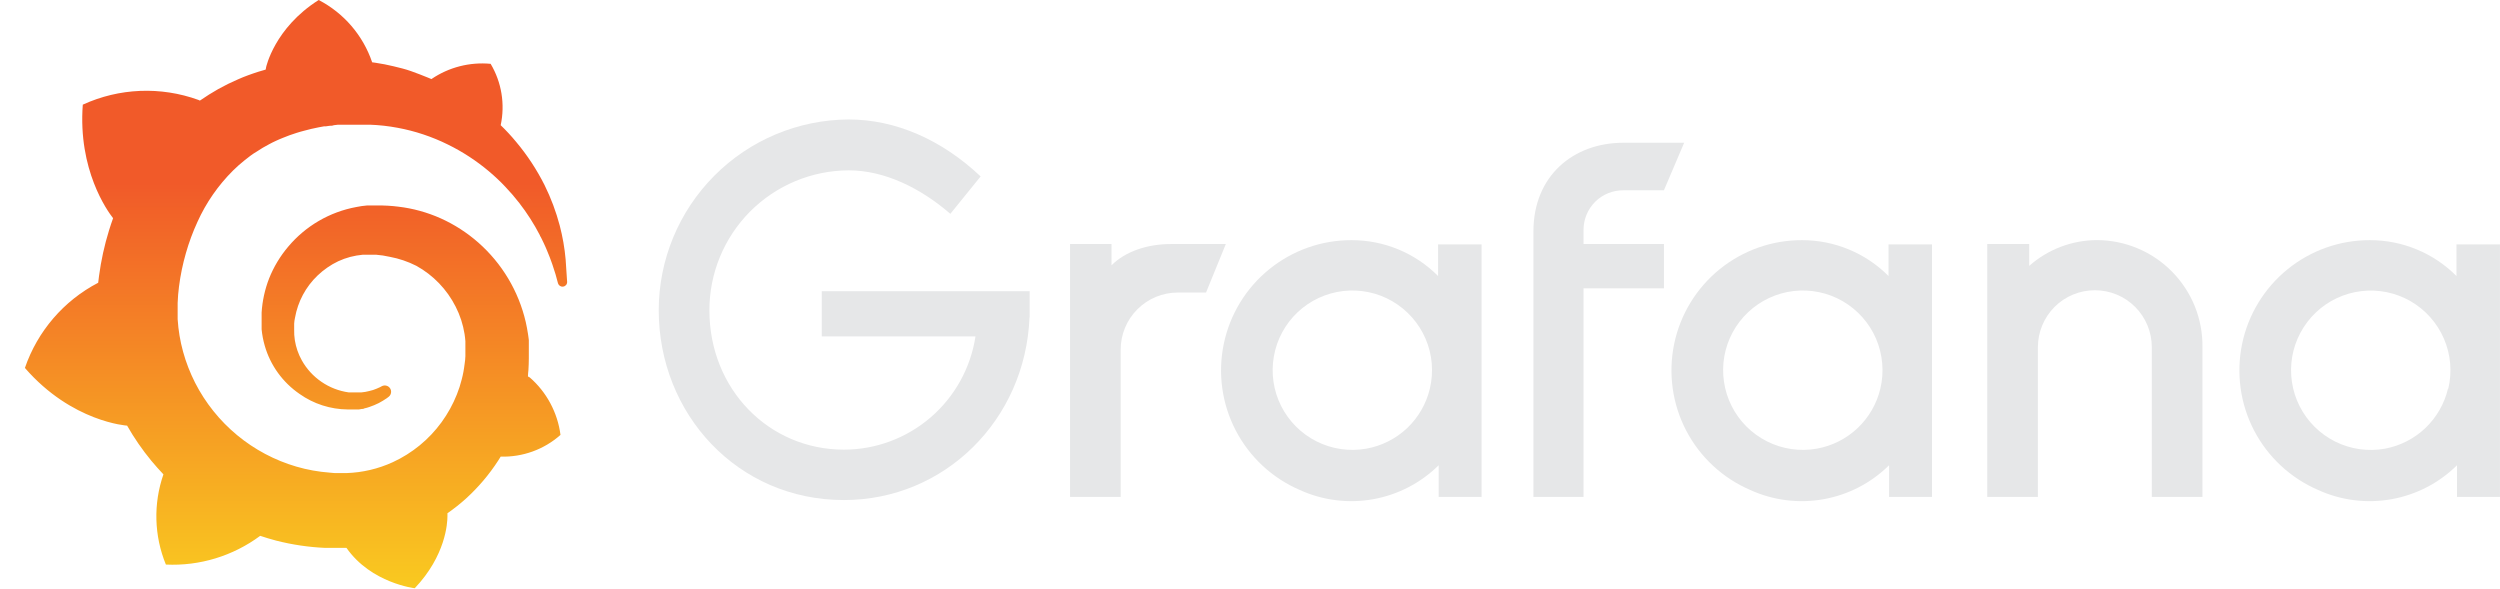
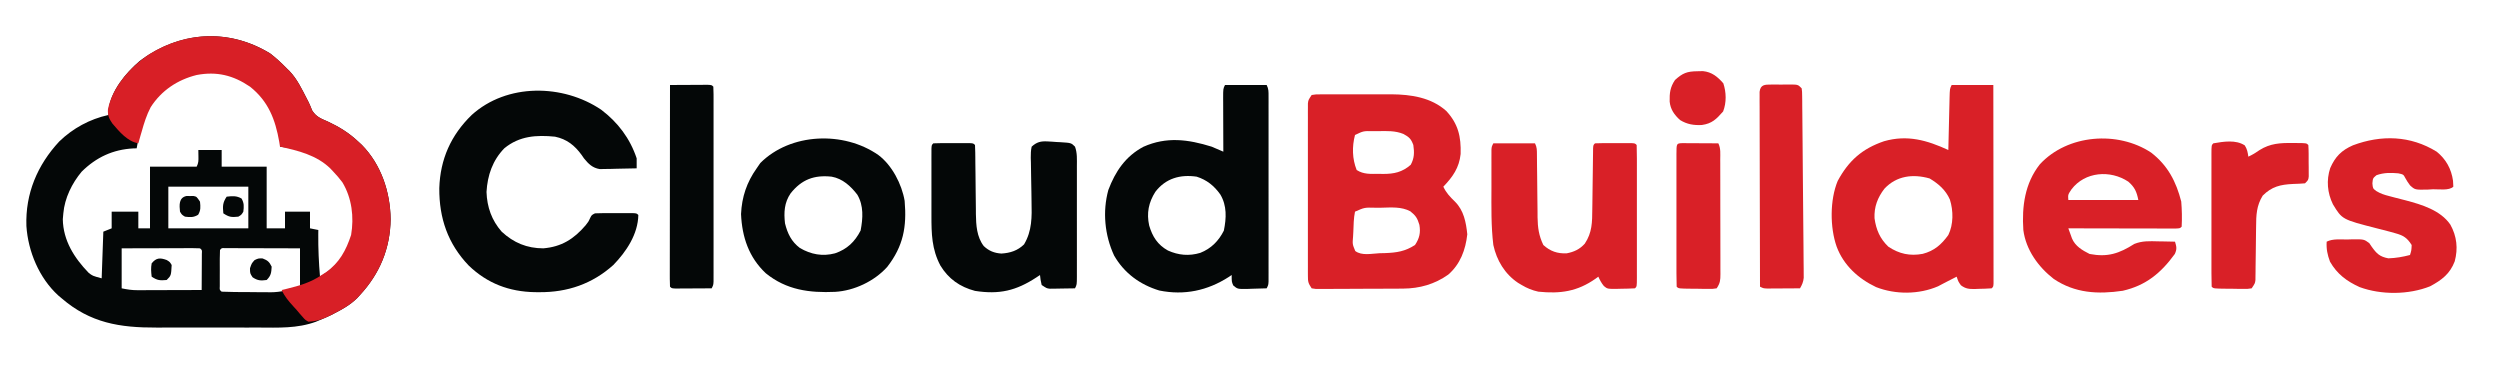
- <svg xmlns="http://www.w3.org/2000/svg" width="51" height="12" viewBox="0 0 51 12" fill="none">
-   <g id="Group">
-     <g id="Group_2">
-       <path id="Vector" d="M21.002 6.473C20.919 8.568 19.269 10.201 17.215 10.201C15.048 10.201 13.438 8.448 13.438 6.327C13.439 5.299 13.847 4.313 14.573 3.584C15.298 2.855 16.283 2.443 17.311 2.437C18.271 2.437 19.21 2.85 20.005 3.599L19.387 4.362C18.778 3.835 18.045 3.475 17.313 3.475C16.557 3.478 15.834 3.781 15.301 4.316C14.769 4.852 14.47 5.577 14.472 6.333C14.472 7.933 15.679 9.173 17.217 9.173C17.867 9.172 18.494 8.938 18.986 8.514C19.478 8.09 19.802 7.504 19.9 6.862H16.764V5.94H21.005V6.477L21.002 6.473Z" fill="#E6E7E8" />
-       <path id="Vector_2" d="M24.603 5.968H24.024C23.716 5.968 23.421 6.091 23.203 6.309C22.985 6.527 22.862 6.822 22.862 7.13V10.137H21.829V4.978H22.675V5.412C22.954 5.133 23.397 4.978 23.893 4.978H25.007L24.603 5.968Z" fill="#E6E7E8" />
-       <path id="Vector_3" d="M30.226 10.137H29.349V9.491C28.984 9.852 28.517 10.094 28.012 10.184C27.506 10.274 26.985 10.209 26.517 9.996C25.954 9.754 25.493 9.326 25.21 8.783C24.927 8.24 24.84 7.616 24.965 7.016C25.089 6.417 25.416 5.879 25.892 5.493C26.367 5.107 26.961 4.897 27.573 4.899C27.901 4.899 28.226 4.963 28.529 5.089C28.831 5.214 29.106 5.399 29.337 5.631V4.986H30.224V10.151L30.226 10.137ZM29.169 7.929C29.25 7.588 29.22 7.231 29.081 6.909C28.943 6.588 28.704 6.32 28.401 6.144C28.099 5.969 27.747 5.897 27.4 5.937C27.052 5.978 26.727 6.129 26.472 6.369C26.218 6.609 26.047 6.925 25.987 7.27C25.926 7.614 25.978 7.97 26.135 8.282C26.293 8.595 26.546 8.848 26.859 9.005C27.172 9.162 27.527 9.214 27.872 9.153C28.184 9.098 28.473 8.952 28.704 8.735C28.934 8.517 29.096 8.237 29.169 7.929Z" fill="#E6E7E8" />
-       <path id="Vector_4" d="M32.304 4.689V4.978H33.945V5.882H32.304V10.137H31.282V4.72C31.282 3.585 32.097 2.912 33.118 2.912H34.357L33.944 3.882H33.118C33.012 3.881 32.906 3.901 32.807 3.941C32.708 3.981 32.618 4.04 32.543 4.115C32.467 4.19 32.407 4.28 32.366 4.378C32.325 4.477 32.304 4.582 32.304 4.689Z" fill="#E6E7E8" />
-       <path id="Vector_5" d="M39.414 10.137H38.537V9.491C38.172 9.852 37.706 10.094 37.2 10.184C36.694 10.274 36.173 10.209 35.706 9.996C35.143 9.754 34.681 9.326 34.398 8.783C34.115 8.24 34.029 7.616 34.153 7.016C34.277 6.417 34.605 5.879 35.08 5.493C35.556 5.107 36.15 4.897 36.762 4.899C37.09 4.899 37.414 4.963 37.717 5.089C38.02 5.214 38.295 5.399 38.526 5.631V4.986H39.413V10.151L39.414 10.137ZM38.359 7.929C38.44 7.588 38.409 7.231 38.271 6.909C38.133 6.588 37.894 6.32 37.591 6.144C37.288 5.969 36.937 5.897 36.589 5.937C36.242 5.978 35.917 6.129 35.662 6.369C35.407 6.609 35.237 6.925 35.176 7.27C35.116 7.614 35.168 7.97 35.325 8.282C35.482 8.595 35.736 8.848 36.049 9.005C36.362 9.162 36.717 9.214 37.061 9.153C37.373 9.098 37.663 8.952 37.893 8.735C38.124 8.517 38.286 8.237 38.359 7.929Z" fill="#E6E7E8" />
-       <path id="Vector_6" d="M44.93 7.083V10.137H43.897V7.083C43.897 6.775 43.775 6.479 43.557 6.261C43.339 6.043 43.044 5.921 42.735 5.921C42.427 5.921 42.131 6.043 41.913 6.261C41.696 6.479 41.573 6.775 41.573 7.083V10.137H40.54V4.978H41.396V5.424C41.778 5.086 42.27 4.899 42.779 4.898C43.064 4.899 43.346 4.956 43.609 5.067C43.872 5.177 44.11 5.339 44.31 5.542C44.51 5.745 44.668 5.986 44.775 6.25C44.881 6.515 44.934 6.798 44.93 7.083Z" fill="#E6E7E8" />
-       <path id="Vector_7" d="M51 10.137H50.123V9.491C49.758 9.852 49.292 10.094 48.786 10.184C48.28 10.274 47.759 10.209 47.291 9.996C46.729 9.754 46.267 9.326 45.984 8.783C45.701 8.24 45.615 7.616 45.739 7.016C45.863 6.417 46.191 5.879 46.666 5.493C47.141 5.107 47.736 4.897 48.348 4.899C48.675 4.899 49 4.963 49.303 5.089C49.606 5.214 49.881 5.399 50.112 5.631V4.986H50.999V10.151L51 10.137ZM49.945 7.929C50.026 7.588 49.995 7.23 49.856 6.909C49.717 6.587 49.478 6.319 49.175 6.144C48.871 5.97 48.52 5.897 48.172 5.939C47.824 5.98 47.499 6.132 47.245 6.373C46.991 6.614 46.821 6.931 46.761 7.276C46.702 7.621 46.755 7.976 46.913 8.288C47.072 8.601 47.327 8.853 47.64 9.009C47.954 9.165 48.309 9.215 48.654 9.153C48.964 9.095 49.25 8.949 49.478 8.732C49.706 8.514 49.866 8.235 49.939 7.929H49.945Z" fill="#E6E7E8" />
-     </g>
-     <path id="Vector_8" d="M11.539 5.294C11.519 5.061 11.478 4.83 11.419 4.603C11.344 4.318 11.24 4.041 11.109 3.776C10.95 3.46 10.755 3.163 10.528 2.893C10.43 2.774 10.325 2.661 10.214 2.554C10.306 2.126 10.233 1.678 10.009 1.302C9.582 1.262 9.155 1.372 8.801 1.613L8.724 1.581C8.615 1.535 8.501 1.494 8.385 1.451C8.268 1.409 8.15 1.382 8.028 1.352C7.907 1.322 7.783 1.299 7.658 1.28L7.592 1.271C7.406 0.722 7.015 0.267 6.501 0C5.597 0.572 5.428 1.373 5.428 1.373C5.428 1.373 5.428 1.391 5.419 1.42L5.269 1.464C5.199 1.485 5.132 1.511 5.062 1.535C4.992 1.56 4.925 1.588 4.857 1.618C4.719 1.677 4.585 1.743 4.454 1.816C4.327 1.888 4.201 1.967 4.078 2.052L4.047 2.038C3.279 1.76 2.432 1.794 1.689 2.135C1.589 3.463 2.187 4.3 2.307 4.451C2.277 4.534 2.25 4.616 2.224 4.7C2.13 5.004 2.062 5.315 2.02 5.63C2.013 5.675 2.008 5.722 2.003 5.768C1.3 6.134 0.765 6.757 0.508 7.506C1.471 8.614 2.593 8.683 2.593 8.683C2.738 8.937 2.904 9.178 3.09 9.403C3.168 9.497 3.251 9.589 3.334 9.677C3.126 10.276 3.143 10.93 3.384 11.517C4.073 11.55 4.753 11.342 5.308 10.931C5.415 10.967 5.522 10.999 5.632 11.028C5.96 11.112 6.296 11.162 6.635 11.177C6.719 11.177 6.803 11.177 6.893 11.177H7.015H7.068C7.572 11.898 8.461 12 8.461 12C9.092 11.334 9.128 10.674 9.128 10.53V10.501C9.128 10.491 9.128 10.481 9.128 10.47C9.261 10.378 9.387 10.278 9.507 10.17C9.758 9.941 9.979 9.681 10.164 9.395L10.214 9.315C10.662 9.328 11.098 9.17 11.434 8.872C11.375 8.416 11.15 7.996 10.802 7.695H10.793L10.785 7.688L10.77 7.678C10.77 7.633 10.777 7.589 10.78 7.549C10.785 7.469 10.788 7.389 10.788 7.309V7.18V7.129V7.062C10.788 7.039 10.788 7.018 10.788 6.998C10.788 6.977 10.788 6.956 10.788 6.936L10.78 6.874L10.771 6.812C10.759 6.73 10.743 6.649 10.725 6.568C10.579 5.939 10.24 5.373 9.756 4.947C9.527 4.746 9.27 4.58 8.992 4.455C8.717 4.332 8.425 4.251 8.126 4.216C7.985 4.198 7.843 4.19 7.7 4.192H7.594H7.543H7.485C7.413 4.198 7.341 4.208 7.27 4.223C6.726 4.323 6.233 4.61 5.877 5.035C5.714 5.228 5.583 5.446 5.49 5.68C5.403 5.903 5.352 6.137 5.337 6.375C5.337 6.432 5.337 6.49 5.337 6.546C5.337 6.56 5.337 6.574 5.337 6.588V6.635C5.337 6.662 5.337 6.69 5.337 6.717C5.348 6.831 5.369 6.943 5.401 7.053C5.516 7.454 5.768 7.801 6.112 8.037C6.399 8.24 6.742 8.35 7.093 8.353H7.213H7.263H7.277H7.292H7.322L7.379 8.343C7.397 8.343 7.415 8.343 7.433 8.331C7.468 8.324 7.503 8.314 7.536 8.302C7.601 8.28 7.665 8.254 7.726 8.223C7.783 8.193 7.838 8.16 7.89 8.124L7.933 8.091C7.957 8.071 7.973 8.042 7.977 8.011C7.982 7.98 7.975 7.948 7.958 7.922C7.94 7.895 7.914 7.876 7.883 7.868C7.853 7.86 7.82 7.863 7.792 7.877L7.753 7.898C7.707 7.92 7.66 7.939 7.611 7.956C7.56 7.971 7.508 7.984 7.455 7.994L7.372 8.005H7.331H7.25H7.199H7.181H7.159H7.114C6.915 7.977 6.725 7.904 6.559 7.79C6.393 7.677 6.255 7.527 6.157 7.351C6.086 7.224 6.038 7.086 6.015 6.942C6.003 6.869 5.999 6.794 6.001 6.72C6.001 6.699 6.001 6.68 6.001 6.659V6.632C6.001 6.622 6.001 6.613 6.001 6.602C6.001 6.562 6.011 6.522 6.018 6.482C6.076 6.153 6.237 5.851 6.479 5.62C6.541 5.561 6.607 5.507 6.678 5.458C6.748 5.409 6.823 5.366 6.901 5.329C6.98 5.293 7.061 5.263 7.145 5.241C7.23 5.219 7.316 5.204 7.403 5.196C7.447 5.196 7.491 5.196 7.532 5.196H7.633H7.669C7.764 5.203 7.858 5.218 7.951 5.239C8.14 5.274 8.323 5.336 8.494 5.423C8.839 5.614 9.117 5.904 9.295 6.255C9.385 6.431 9.446 6.619 9.477 6.814C9.485 6.863 9.49 6.912 9.494 6.961V6.999V7.036C9.495 7.049 9.495 7.061 9.494 7.074C9.495 7.085 9.495 7.097 9.494 7.109V7.177C9.494 7.202 9.494 7.24 9.494 7.265C9.494 7.319 9.485 7.372 9.478 7.426C9.472 7.48 9.463 7.532 9.454 7.585C9.445 7.638 9.432 7.69 9.419 7.741C9.393 7.845 9.36 7.948 9.32 8.047C9.24 8.248 9.135 8.438 9.008 8.613C8.751 8.966 8.408 9.247 8.012 9.429C7.715 9.565 7.394 9.64 7.068 9.651H6.904C6.845 9.651 6.787 9.651 6.729 9.642C6.498 9.625 6.269 9.584 6.046 9.519C5.604 9.39 5.192 9.171 4.837 8.877C4.482 8.583 4.19 8.219 3.98 7.808C3.878 7.606 3.795 7.394 3.735 7.176C3.675 6.958 3.638 6.736 3.624 6.511V6.468V6.264C3.624 6.237 3.624 6.21 3.624 6.181C3.628 6.068 3.637 5.955 3.652 5.843C3.666 5.729 3.686 5.615 3.709 5.501C3.732 5.387 3.761 5.275 3.792 5.165C3.854 4.947 3.933 4.733 4.028 4.527C4.204 4.136 4.451 3.78 4.756 3.477C4.829 3.405 4.906 3.337 4.986 3.273C5.065 3.21 5.147 3.144 5.233 3.095C5.316 3.039 5.402 2.988 5.491 2.942C5.535 2.917 5.581 2.896 5.627 2.874L5.696 2.843L5.766 2.814C5.859 2.774 5.956 2.741 6.053 2.71L6.126 2.688L6.2 2.668C6.249 2.654 6.299 2.642 6.348 2.63L6.423 2.614L6.498 2.598L6.574 2.584L6.612 2.577H6.649L6.725 2.566C6.754 2.566 6.782 2.566 6.811 2.554L6.896 2.544H6.95H6.986H7.025H7.111H7.154H7.184H7.257C7.355 2.544 7.452 2.544 7.548 2.544C7.737 2.551 7.926 2.572 8.112 2.607C8.468 2.673 8.812 2.788 9.136 2.948C9.436 3.095 9.716 3.278 9.972 3.493L10.017 3.532L10.061 3.57L10.147 3.649C10.176 3.675 10.203 3.702 10.23 3.729C10.257 3.756 10.284 3.783 10.309 3.811C10.409 3.916 10.504 4.026 10.593 4.141C10.753 4.347 10.894 4.568 11.014 4.8C11.014 4.813 11.028 4.826 11.034 4.84L11.054 4.88C11.067 4.906 11.08 4.931 11.091 4.957C11.103 4.983 11.116 5.009 11.126 5.033L11.158 5.108C11.2 5.208 11.237 5.302 11.267 5.391C11.317 5.534 11.355 5.665 11.383 5.779C11.389 5.8 11.403 5.819 11.422 5.832C11.44 5.844 11.463 5.85 11.485 5.847C11.508 5.845 11.529 5.834 11.544 5.818C11.56 5.802 11.569 5.78 11.57 5.758C11.556 5.599 11.553 5.457 11.539 5.294Z" fill="url(#paint0_linear_121_904)" />
-   </g>
-   <defs>
-     <linearGradient id="paint0_linear_121_904" x1="6.036" y1="14.697" x2="6.036" y2="3.736" gradientUnits="userSpaceOnUse">
-       <stop stop-color="#FCEE1D" />
-       <stop offset="1" stop-color="#F15A29" />
-     </linearGradient>
-   </defs>
+ <svg xmlns="http://www.w3.org/2000/svg" version="1.1" width="1500" height="221">
+   <path d="M0 0 C3.616 2.758 6.834 5.74 10 9 C10.549 9.529 11.098 10.057 11.664 10.602 C16.293 15.429 19.133 21.484 22.168 27.379 C22.485 27.989 22.802 28.598 23.129 29.227 C23.927 30.852 24.604 32.537 25.266 34.223 C27.673 38.077 30.484 39.121 34.562 40.875 C41.528 44.121 47.362 47.698 53 53 C53.694 53.641 54.387 54.281 55.102 54.941 C66.704 66.746 72.171 83.221 72.375 99.5 C72.175 116.963 65.871 132.157 54 145 C53.432 145.623 52.863 146.245 52.277 146.887 C48.142 150.931 43.42 153.574 38.312 156.188 C37.69 156.509 37.067 156.83 36.426 157.161 C34.312 158.191 32.172 159.098 30 160 C28.791 160.515 28.791 160.515 27.558 161.041 C16.327 165.162 4.914 164.58 -6.895 164.531 C-9.214 164.534 -11.534 164.538 -13.853 164.543 C-18.699 164.549 -23.544 164.54 -28.39 164.521 C-34.559 164.499 -40.728 164.512 -46.897 164.536 C-51.684 164.55 -56.47 164.546 -61.257 164.535 C-63.53 164.533 -65.802 164.536 -68.075 164.545 C-90.1 164.616 -107.77 161.846 -125 147 C-125.678 146.429 -126.356 145.858 -127.055 145.27 C-138.487 134.838 -145.138 118.915 -146.156 103.66 C-146.844 84.133 -139.564 66.991 -126.438 52.875 C-118.236 44.948 -108.16 39.469 -97 37 C-96.959 35.907 -96.918 34.814 -96.875 33.688 C-95.42 22.519 -86.615 11.818 -78.328 4.707 C-54.654 -13.116 -25.466 -15.446 0 0 Z M-61 20 C-62.052 20.742 -63.104 21.485 -64.188 22.25 C-74.127 31.969 -77.744 43.582 -80 57 C-80.982 57.021 -80.982 57.021 -81.984 57.043 C-94.225 57.683 -104.285 62.379 -113 71 C-118.821 77.95 -123.208 86.896 -124 96 C-124.155 97.763 -124.155 97.763 -124.312 99.562 C-124.092 112.337 -117.467 122.714 -108.906 131.59 C-106.527 133.502 -106.527 133.502 -101 135 C-100.67 125.76 -100.34 116.52 -100 107 C-97.525 106.01 -97.525 106.01 -95 105 C-95 101.7 -95 98.4 -95 95 C-89.72 95 -84.44 95 -79 95 C-79 98.3 -79 101.6 -79 105 C-76.69 105 -74.38 105 -72 105 C-72 92.79 -72 80.58 -72 68 C-62.76 68 -53.52 68 -44 68 C-42.856 65.713 -42.897 64.407 -42.938 61.875 C-42.958 60.596 -42.979 59.318 -43 58 C-38.38 58 -33.76 58 -29 58 C-29 61.3 -29 64.6 -29 68 C-20.09 68 -11.18 68 -2 68 C-2 80.21 -2 92.42 -2 105 C1.63 105 5.26 105 9 105 C9 101.7 9 98.4 9 95 C13.95 95 18.9 95 24 95 C24 98.3 24 101.6 24 105 C25.65 105.33 27.3 105.66 29 106 C28.983 107.272 28.983 107.272 28.965 108.57 C28.899 117.114 29.275 125.484 30 134 C40.246 127.989 46.017 120.485 49.586 109.137 C51.664 98.413 50.096 86.876 44.492 77.469 C42.786 75.151 40.989 73.08 39 71 C37.995 69.935 37.995 69.935 36.969 68.848 C28.224 60.34 17.883 57.412 6 56 C6.082 55.113 6.165 54.226 6.25 53.312 C6.202 41.418 0.116 31.271 -7.688 22.812 C-15.467 15.389 -24.685 11.379 -35.402 10.891 C-45.029 11.296 -53.226 14.468 -61 20 Z M-61 80 C-61 88.25 -61 96.5 -61 105 C-45.16 105 -29.32 105 -13 105 C-13 96.75 -13 88.5 -13 80 C-28.84 80 -44.68 80 -61 80 Z M-89 117 C-89 124.92 -89 132.84 -89 141 C-85.483 141.703 -82.944 142.124 -79.485 142.114 C-78.194 142.113 -78.194 142.113 -76.877 142.113 C-75.963 142.108 -75.048 142.103 -74.105 142.098 C-73.158 142.096 -72.211 142.095 -71.235 142.093 C-68.219 142.088 -65.203 142.075 -62.188 142.062 C-60.139 142.057 -58.09 142.053 -56.041 142.049 C-51.027 142.038 -46.014 142.021 -41 142 C-40.971 138.021 -40.953 134.042 -40.938 130.062 C-40.925 128.358 -40.925 128.358 -40.912 126.619 C-40.909 125.54 -40.906 124.46 -40.902 123.348 C-40.897 122.347 -40.892 121.347 -40.886 120.317 C-40.738 118.038 -40.738 118.038 -42 117 C-43.474 116.907 -44.952 116.883 -46.428 116.886 C-47.369 116.887 -48.31 116.887 -49.279 116.887 C-50.302 116.892 -51.325 116.897 -52.379 116.902 C-53.942 116.904 -53.942 116.904 -55.536 116.907 C-58.878 116.912 -62.22 116.925 -65.562 116.938 C-67.822 116.943 -70.082 116.947 -72.342 116.951 C-77.895 116.961 -83.447 116.981 -89 117 Z M-30 118 C-30.099 119.769 -30.131 121.541 -30.133 123.312 C-30.134 124.388 -30.135 125.463 -30.137 126.57 C-30.133 127.702 -30.129 128.834 -30.125 130 C-30.129 131.132 -30.133 132.264 -30.137 133.43 C-30.135 134.505 -30.134 135.58 -30.133 136.688 C-30.132 137.681 -30.131 138.675 -30.129 139.699 C-30.258 141.964 -30.258 141.964 -29 143 C-26.462 143.126 -23.953 143.189 -21.414 143.203 C-20.643 143.209 -19.871 143.215 -19.076 143.22 C-17.433 143.23 -15.791 143.236 -14.148 143.24 C-11.67 143.25 -9.193 143.281 -6.715 143.312 C-5.115 143.319 -3.514 143.324 -1.914 143.328 C-0.823 143.347 -0.823 143.347 0.291 143.366 C6.929 143.338 11.101 141.882 18 140 C18 132.41 18 124.82 18 117 C11.325 116.977 4.65 116.957 -2.026 116.945 C-4.298 116.94 -6.571 116.933 -8.844 116.925 C-12.103 116.912 -15.362 116.907 -18.621 116.902 C-19.644 116.897 -20.667 116.892 -21.721 116.887 C-22.662 116.887 -23.603 116.887 -24.572 116.886 C-25.405 116.884 -26.237 116.882 -27.095 116.88 C-29.01 116.79 -29.01 116.79 -30 118 Z " fill="#040707" transform="translate(162,32)" />
+   <path d="M0 0 C2.362 -0.381 2.362 -0.381 5.361 -0.388 C6.483 -0.398 7.605 -0.407 8.762 -0.417 C9.983 -0.411 11.203 -0.405 12.461 -0.398 C14.345 -0.403 14.345 -0.403 16.267 -0.407 C18.936 -0.409 21.604 -0.405 24.272 -0.391 C27.659 -0.374 31.045 -0.384 34.431 -0.402 C37.691 -0.415 40.951 -0.406 44.211 -0.398 C45.411 -0.405 46.612 -0.411 47.849 -0.417 C59.593 -0.321 71.69 1.459 80.746 9.562 C87.918 17.289 89.696 24.968 89.383 35.406 C88.504 43.659 84.655 49.138 79 55 C80.746 58.789 83.009 61.081 86 64 C91.299 69.299 92.612 76.314 93.375 83.562 C92.36 92.863 89.157 101.552 81.926 107.789 C73.804 113.544 64.762 116.098 54.865 116.161 C53.65 116.171 52.436 116.18 51.184 116.19 C49.882 116.194 48.58 116.199 47.238 116.203 C45.883 116.209 44.527 116.215 43.171 116.22 C40.338 116.231 37.504 116.237 34.671 116.24 C31.035 116.246 27.401 116.27 23.765 116.298 C20.97 116.317 18.174 116.322 15.378 116.324 C13.385 116.328 11.392 116.347 9.399 116.366 C8.194 116.363 6.989 116.36 5.747 116.356 C4.683 116.36 3.619 116.364 2.523 116.367 C1.69 116.246 0.858 116.125 0 116 C-2.108 112.838 -2.251 112.094 -2.254 108.483 C-2.26 107.558 -2.265 106.633 -2.271 105.679 C-2.267 104.666 -2.263 103.653 -2.259 102.609 C-2.262 101.541 -2.266 100.472 -2.269 99.371 C-2.278 95.831 -2.272 92.291 -2.266 88.75 C-2.267 86.295 -2.269 83.84 -2.271 81.386 C-2.274 76.238 -2.27 71.09 -2.261 65.941 C-2.249 59.333 -2.256 52.726 -2.268 46.118 C-2.275 41.048 -2.273 35.978 -2.268 30.908 C-2.266 28.471 -2.268 26.034 -2.273 23.597 C-2.278 20.195 -2.27 16.793 -2.259 13.391 C-2.263 12.378 -2.267 11.364 -2.271 10.321 C-2.263 8.933 -2.263 8.933 -2.254 7.517 C-2.253 6.712 -2.252 5.908 -2.252 5.079 C-2 3 -2 3 0 0 Z M26 24 C24.168 30.997 24.313 38.284 27 45 C31.209 47.737 35.46 47.331 40.312 47.312 C41.142 47.329 41.972 47.345 42.826 47.361 C49.43 47.367 54.318 46.338 59.438 41.875 C61.628 37.844 61.653 34.491 61 30 C59.634 26.303 58.533 25.295 55.082 23.387 C50.097 21.348 45.057 21.6 39.75 21.688 C38.757 21.684 37.765 21.681 36.742 21.678 C31.038 21.583 31.038 21.583 26 24 Z M26 70 C25.182 73.946 25.159 77.978 25 82 C24.947 82.96 24.894 83.921 24.84 84.91 C24.454 89.525 24.454 89.525 26.164 93.615 C30.083 96.571 36.009 95.155 40.688 94.938 C41.847 94.91 43.007 94.882 44.201 94.854 C51.16 94.573 56.111 93.807 62 90 C64.63 86.054 65.461 82.655 64.637 77.906 C63.442 73.977 62.535 72.424 59.203 69.785 C53.766 66.894 47.743 67.499 41.75 67.625 C39.975 67.627 39.975 67.627 38.164 67.629 C31.713 67.472 31.713 67.472 26 70 Z " fill="#D92027" transform="translate(787,57)" />
+   <path d="M0 0 C10.037 7.597 17.283 17.179 21.305 29.184 C21.345 31.183 21.351 33.184 21.305 35.184 C17.242 35.3 13.181 35.371 9.117 35.434 C7.391 35.484 7.391 35.484 5.631 35.535 C3.963 35.554 3.963 35.554 2.262 35.574 C0.73 35.606 0.73 35.606 -0.833 35.638 C-5.194 34.946 -7.599 32.533 -10.32 29.184 C-10.774 28.524 -11.228 27.864 -11.695 27.184 C-15.913 21.414 -20.566 17.671 -27.695 16.184 C-38.839 15.087 -49.039 15.72 -58.07 23.133 C-65.133 30.364 -68.219 39.365 -68.789 49.359 C-68.49 58.377 -65.676 66.395 -59.695 73.184 C-52.489 79.862 -44.528 83.169 -34.695 83.184 C-23.751 82.26 -16.375 77.586 -9.324 69.367 C-7.651 67.26 -7.651 67.26 -6.598 64.969 C-5.695 63.184 -5.695 63.184 -3.695 62.184 C-1.821 62.087 0.057 62.053 1.934 62.051 C3.051 62.049 4.168 62.048 5.318 62.047 C6.489 62.051 7.661 62.055 8.867 62.059 C10.042 62.055 11.217 62.051 12.428 62.047 C13.543 62.048 14.659 62.049 15.809 62.051 C16.838 62.052 17.867 62.053 18.928 62.054 C21.305 62.184 21.305 62.184 22.305 63.184 C22.088 74.688 15.12 85.144 7.305 93.184 C-5.323 104.525 -20.213 109.604 -37.008 109.496 C-37.931 109.49 -38.855 109.485 -39.806 109.479 C-55.17 109.206 -68.262 104.266 -79.445 93.531 C-91.987 80.445 -97.241 65.085 -97.117 47.064 C-96.561 29.711 -90.182 15.328 -77.695 3.184 C-56.477 -16.014 -22.917 -15.444 0 0 Z " fill="#040707" transform="translate(360.6953,65.81641)" />
+   <path d="M0 0 C8.25 0 16.5 0 25 0 C26.217 2.434 26.126 3.986 26.127 6.707 C26.131 8.196 26.131 8.196 26.136 9.715 C26.132 11.355 26.132 11.355 26.129 13.027 C26.132 14.749 26.132 14.749 26.135 16.506 C26.139 20.317 26.136 24.127 26.133 27.938 C26.133 30.575 26.134 33.213 26.136 35.851 C26.138 41.386 26.135 46.921 26.13 52.456 C26.125 58.86 26.127 65.264 26.132 71.668 C26.137 77.822 26.137 83.976 26.134 90.131 C26.133 92.753 26.134 95.375 26.136 97.997 C26.139 101.655 26.135 105.314 26.129 108.973 C26.131 110.066 26.133 111.159 26.136 112.285 C26.133 113.278 26.13 114.27 26.127 115.293 C26.126 116.592 26.126 116.592 26.126 117.917 C26 120 26 120 25 122 C22.062 122.108 19.127 122.187 16.188 122.25 C15.354 122.284 14.521 122.317 13.662 122.352 C7.529 122.45 7.529 122.45 4.926 120.234 C4 118 4 118 4 114 C3.429 114.387 2.858 114.773 2.27 115.172 C-10.576 123.422 -24.454 126.338 -39.434 123.305 C-51.011 119.794 -60.474 112.892 -66.539 102.316 C-72.197 90.123 -73.556 75.975 -70 63 C-65.79 51.832 -59.673 42.76 -48.938 37.062 C-35.067 30.884 -22.142 32.609 -8 37 C-5.646 37.955 -3.328 38.982 -1 40 C-1.005 38.859 -1.01 37.719 -1.016 36.543 C-1.034 32.32 -1.045 28.098 -1.055 23.875 C-1.06 22.045 -1.067 20.216 -1.075 18.386 C-1.088 15.76 -1.093 13.134 -1.098 10.508 C-1.103 9.687 -1.108 8.866 -1.113 8.02 C-1.114 2.228 -1.114 2.228 0 0 Z M-41.781 64.082 C-45.827 70.448 -47.126 76.876 -45.496 84.293 C-43.542 90.959 -40.446 95.864 -34.25 99.312 C-27.875 102.176 -21.551 102.732 -14.844 100.723 C-8.354 98.179 -3.782 93.564 -0.688 87.375 C0.845 79.854 1.209 72.437 -2.809 65.676 C-6.509 60.471 -10.914 56.932 -17 55 C-26.899 53.552 -35.583 56.006 -41.781 64.082 Z " fill="#040707" transform="translate(735,51)" />
+   <path d="M0 0 C8.25 0 16.5 0 25 0 C25.023 15.759 25.041 31.518 25.052 47.278 C25.057 54.594 25.064 61.911 25.075 69.228 C25.085 75.603 25.092 81.978 25.094 88.353 C25.095 91.73 25.098 95.108 25.106 98.486 C25.113 102.25 25.114 106.015 25.114 109.779 C25.117 110.907 25.121 112.035 25.124 113.197 C25.123 114.216 25.122 115.236 25.12 116.286 C25.121 117.177 25.122 118.069 25.123 118.987 C25 121 25 121 24 122 C21.379 122.181 18.81 122.278 16.188 122.312 C15.1 122.356 15.1 122.356 13.99 122.4 C10.449 122.443 8.425 122.318 5.551 120.168 C4 118 4 118 3 115 C0.886 116.047 -1.213 117.113 -3.297 118.219 C-4.106 118.642 -4.916 119.064 -5.75 119.5 C-6.549 119.923 -7.348 120.346 -8.172 120.781 C-19.681 125.741 -33.732 125.813 -45.359 121.254 C-55.969 116.216 -64.825 108.203 -69 97 C-73.095 85.442 -73.093 68.88 -68.383 57.566 C-61.817 45.38 -53.649 38.179 -40.543 33.727 C-26.562 29.732 -14.832 33.135 -2 39 C-1.962 37.334 -1.962 37.334 -1.924 35.635 C-1.83 31.524 -1.73 27.413 -1.628 23.302 C-1.584 21.521 -1.543 19.74 -1.503 17.959 C-1.445 15.402 -1.381 12.846 -1.316 10.289 C-1.3 9.49 -1.283 8.691 -1.266 7.868 C-1.114 2.228 -1.114 2.228 0 0 Z M-40.375 62.25 C-44.447 67.555 -46.591 73.15 -46.285 79.926 C-45.346 86.755 -43.042 92.182 -38 97 C-31.508 101.347 -25.035 102.737 -17.375 101.312 C-10.477 99.523 -6.134 95.742 -2 90 C1.117 83.618 1.059 75.481 -1.062 68.75 C-3.58 62.994 -7.943 59.226 -13.25 56.062 C-23.219 53.238 -33.093 54.431 -40.375 62.25 Z " fill="#D92027" transform="translate(1171,51)" />
+   <path d="M0 0 C3.616 2.758 6.834 5.74 10 9 C10.549 9.529 11.098 10.057 11.664 10.602 C16.293 15.429 19.133 21.484 22.168 27.379 C22.644 28.293 22.644 28.293 23.129 29.227 C23.927 30.852 24.604 32.537 25.266 34.223 C27.673 38.077 30.484 39.121 34.562 40.875 C41.528 44.121 47.362 47.698 53 53 C53.694 53.641 54.387 54.281 55.102 54.941 C66.704 66.746 72.171 83.221 72.375 99.5 C72.175 116.963 65.871 132.157 54 145 C53.432 145.623 52.863 146.245 52.277 146.887 C48.041 151.03 43.171 153.7 37.938 156.375 C37.265 156.721 36.592 157.068 35.898 157.424 C31.639 159.503 27.816 160.866 23 161 C21.031 159.848 21.031 159.848 19.5 158.062 C18.929 157.418 18.358 156.773 17.77 156.109 C17.186 155.413 16.602 154.717 16 154 C15.364 153.304 14.729 152.608 14.074 151.891 C11.202 148.727 8.779 145.914 7 142 C7.978 141.769 8.957 141.539 9.965 141.301 C17.601 139.432 24.442 137.497 31 133 C31.831 132.47 32.663 131.94 33.52 131.395 C41.589 125.721 45.609 118.273 48.664 108.98 C50.493 98.198 49.131 86.871 43.457 77.434 C41.757 75.135 39.974 73.067 38 71 C37.403 70.363 36.806 69.726 36.191 69.07 C27.951 61.087 16.932 58.384 6 56 C5.853 55.056 5.706 54.113 5.555 53.141 C3.209 39.716 -0.982 28.749 -12 20 C-22.102 13.133 -31.967 10.722 -44 13 C-55.497 15.854 -65.127 22.282 -71.57 32.285 C-74.047 36.989 -75.575 41.895 -77 47 C-77.226 47.764 -77.451 48.529 -77.684 49.316 C-78.139 50.873 -78.573 52.435 -79 54 C-85.596 52.842 -90.359 47.015 -94.562 42.125 C-96.595 39.224 -97.421 37.243 -97.25 33.688 C-94.559 20.163 -83.807 8.213 -72.738 0.711 C-49.746 -13.655 -23.189 -14.066 0 0 Z " fill="#D81F26" transform="translate(162,32)" />
+   <path d="M0 0 C9.968 7.69 15 17.381 18.062 29.375 C18.471 34.382 18.578 39.419 18.312 44.438 C17.312 45.438 17.312 45.438 14.649 45.558 C12.867 45.554 12.867 45.554 11.049 45.551 C10.068 45.551 10.068 45.551 9.068 45.551 C6.898 45.551 4.728 45.543 2.559 45.535 C1.058 45.533 -0.443 45.532 -1.944 45.531 C-5.901 45.527 -9.858 45.517 -13.815 45.506 C-17.85 45.496 -21.885 45.491 -25.92 45.486 C-33.842 45.476 -41.765 45.459 -49.688 45.438 C-49.226 46.73 -48.758 48.021 -48.288 49.311 C-48.029 50.03 -47.769 50.749 -47.501 51.49 C-45.561 56.133 -41.285 58.639 -36.938 60.812 C-26.124 62.892 -19.21 60.571 -10.074 54.781 C-5.282 52.88 -0.914 53.115 4.188 53.25 C5.162 53.264 6.137 53.277 7.141 53.291 C9.532 53.326 11.922 53.375 14.312 53.438 C15.249 56.468 15.56 57.908 14.195 60.832 C5.878 72.273 -3.122 79.703 -17.016 82.895 C-31.907 85.097 -45.774 84.366 -58.5 75.75 C-67.751 68.565 -75.156 58.293 -76.688 46.438 C-77.609 32.289 -75.793 18.44 -66.785 7.027 C-50.13 -11.013 -20.015 -13.226 0 0 Z M-47.812 22.062 C-49.93 25.231 -49.93 25.231 -49.688 28.438 C-35.828 28.438 -21.968 28.438 -7.688 28.438 C-8.699 23.381 -9.901 20.752 -13.688 17.438 C-24.481 10.264 -39.735 11.405 -47.812 22.062 Z " fill="#D92027" transform="translate(1290.688,91.5625)" />
+   <path d="M0 0 C8.183 6.086 14.106 17.51 15.789 27.531 C17.124 43.154 15 54.688 5.324 67.16 C-2.381 75.723 -14.462 81.447 -25.938 82.112 C-41.348 82.806 -55.133 81.01 -67.512 70.961 C-77.651 61.476 -81.792 49.219 -82.375 35.438 C-81.916 25.152 -78.932 16.356 -73 8 C-72.278 6.948 -71.556 5.896 -70.812 4.812 C-52.669 -13.331 -20.764 -14.469 0 0 Z M-52.625 23 C-56.431 28.535 -56.758 34.476 -56 41 C-54.497 47.118 -52.143 51.98 -47.047 55.812 C-40.365 59.689 -33.495 60.965 -26 59 C-18.766 56.544 -14.085 52.076 -10.625 45.312 C-9.242 37.984 -8.706 30.433 -12.602 23.816 C-16.59 18.636 -21.431 14.182 -28 13 C-38.481 11.867 -46.026 14.69 -52.625 23 Z " fill="#040707" transform="translate(527,93)" />
+   <path d="M0 0 C8.25 0 16.5 0 25 0 C26.222 2.444 26.137 4.05 26.158 6.782 C26.168 7.777 26.178 8.772 26.189 9.797 C26.196 10.877 26.203 11.957 26.211 13.07 C26.239 15.352 26.268 17.633 26.297 19.914 C26.338 23.515 26.375 27.116 26.401 30.717 C26.429 34.189 26.475 37.661 26.523 41.133 C26.527 42.201 26.53 43.269 26.533 44.369 C26.635 50.595 27.291 55.359 30 61 C34.13 64.746 38.441 66.25 44 66 C48.447 65.145 51.831 63.58 54.875 60.188 C59.331 53.504 59.317 47.303 59.379 39.512 C59.396 38.413 59.413 37.314 59.43 36.182 C59.483 32.684 59.524 29.186 59.562 25.688 C59.606 22.172 59.653 18.656 59.705 15.14 C59.737 12.954 59.764 10.768 59.786 8.583 C59.799 7.601 59.813 6.619 59.826 5.608 C59.841 4.306 59.841 4.306 59.855 2.978 C60 1 60 1 61 0 C62.769 -0.099 64.541 -0.131 66.312 -0.133 C67.388 -0.134 68.463 -0.135 69.57 -0.137 C70.702 -0.133 71.834 -0.129 73 -0.125 C74.132 -0.129 75.264 -0.133 76.43 -0.137 C77.505 -0.135 78.58 -0.134 79.688 -0.133 C80.681 -0.132 81.675 -0.131 82.699 -0.129 C85 0 85 0 86 1 C86.1 3.642 86.136 6.258 86.129 8.9 C86.132 10.142 86.132 10.142 86.135 11.408 C86.139 14.158 86.136 16.907 86.133 19.656 C86.133 21.558 86.134 23.46 86.136 25.362 C86.137 29.353 86.135 33.345 86.13 37.336 C86.125 42.465 86.128 47.593 86.134 52.722 C86.138 56.651 86.136 60.58 86.134 64.509 C86.133 66.4 86.134 68.292 86.136 70.183 C86.139 72.822 86.135 75.461 86.129 78.1 C86.131 78.889 86.133 79.679 86.136 80.492 C86.114 85.886 86.114 85.886 85 87 C82.195 87.154 79.431 87.232 76.625 87.25 C75.844 87.271 75.063 87.291 74.258 87.312 C68.426 87.352 68.426 87.352 66.326 85.616 C64.875 83.848 63.934 82.082 63 80 C62.455 80.398 61.909 80.797 61.348 81.207 C50.383 88.91 40.218 90.357 27 89 C23.274 88.17 20.27 86.951 17 85 C15.929 84.364 15.929 84.364 14.836 83.715 C6.866 78.357 2.036 70.295 0 61 C-1.377 49.678 -1.154 38.212 -1.13 26.828 C-1.125 23.714 -1.13 20.601 -1.137 17.488 C-1.136 15.508 -1.135 13.527 -1.133 11.547 C-1.135 10.617 -1.137 9.687 -1.139 8.728 C-1.136 7.873 -1.133 7.017 -1.129 6.136 C-1.129 5.383 -1.128 4.63 -1.127 3.855 C-1 2 -1 2 0 0 Z " fill="#D92027" transform="translate(896,86)" />
+   <path d="M0 0 C1.248 0.069 1.248 0.069 2.521 0.139 C3.377 0.202 4.232 0.266 5.113 0.332 C6.414 0.399 6.414 0.399 7.74 0.467 C14.152 0.871 14.152 0.871 16.426 3.145 C17.832 6.896 17.566 10.869 17.555 14.819 C17.558 15.971 17.558 15.971 17.56 17.146 C17.565 19.679 17.562 22.213 17.559 24.746 C17.559 26.507 17.56 28.267 17.561 30.028 C17.563 33.715 17.561 37.402 17.556 41.089 C17.55 45.821 17.554 50.554 17.56 55.287 C17.563 58.92 17.562 62.554 17.56 66.188 C17.559 67.934 17.56 69.679 17.562 71.425 C17.565 73.86 17.561 76.294 17.555 78.729 C17.557 79.454 17.559 80.179 17.561 80.927 C17.54 85.916 17.54 85.916 16.426 88.145 C13.655 88.198 10.885 88.238 8.113 88.27 C7.328 88.286 6.542 88.303 5.732 88.32 C4.975 88.327 4.218 88.333 3.438 88.34 C2.741 88.35 2.045 88.361 1.327 88.372 C-0.574 88.145 -0.574 88.145 -3.574 86.145 C-4.262 83.02 -4.262 83.02 -4.574 80.145 C-5.275 80.615 -5.977 81.086 -6.699 81.57 C-18.923 89.592 -29 91.948 -43.582 89.676 C-52.637 87.291 -59.509 82.449 -64.359 74.441 C-69.528 64.669 -69.726 55.345 -69.707 44.465 C-69.708 43.256 -69.709 42.048 -69.71 40.803 C-69.711 38.259 -69.709 35.716 -69.705 33.173 C-69.699 29.262 -69.705 25.352 -69.711 21.441 C-69.71 18.97 -69.709 16.499 -69.707 14.027 C-69.709 12.851 -69.711 11.675 -69.713 10.464 C-69.71 9.385 -69.707 8.307 -69.704 7.196 C-69.703 6.242 -69.702 5.288 -69.701 4.306 C-69.574 2.145 -69.574 2.145 -68.574 1.145 C-66.806 1.045 -65.033 1.014 -63.262 1.012 C-62.187 1.01 -61.112 1.009 -60.004 1.008 C-58.872 1.012 -57.74 1.016 -56.574 1.02 C-55.442 1.016 -54.311 1.012 -53.145 1.008 C-52.069 1.009 -50.994 1.01 -49.887 1.012 C-48.396 1.013 -48.396 1.013 -46.875 1.015 C-44.574 1.145 -44.574 1.145 -43.574 2.145 C-43.467 3.662 -43.428 5.184 -43.417 6.705 C-43.406 7.677 -43.396 8.649 -43.385 9.65 C-43.378 10.711 -43.371 11.771 -43.363 12.863 C-43.335 15.098 -43.307 17.332 -43.277 19.566 C-43.236 23.097 -43.199 26.627 -43.173 30.158 C-43.145 33.56 -43.099 36.962 -43.051 40.363 C-43.048 41.407 -43.044 42.451 -43.041 43.527 C-42.93 50.206 -42.544 57.257 -38.335 62.766 C-35.235 65.716 -31.979 67 -27.727 67.277 C-22.386 66.948 -17.985 65.519 -14.137 61.77 C-9.296 53.637 -9.437 45.261 -9.652 36.062 C-9.68 34.143 -9.706 32.223 -9.73 30.303 C-9.774 27.302 -9.825 24.303 -9.896 21.303 C-9.963 18.389 -9.998 15.477 -10.027 12.562 C-10.056 11.663 -10.085 10.763 -10.115 9.835 C-10.125 7.502 -10.085 5.421 -9.574 3.145 C-6.546 0.337 -4.052 -0.24 0 0 Z " fill="#040707" transform="translate(628.5742,84.85547)" />
+   <path d="M0 0 C5.605 4.509 8.807 10.336 9.812 17.438 C9.874 18.613 9.936 19.789 10 21 C7.488 23.512 1.177 22.475 -2.188 22.562 C-3.751 22.656 -3.751 22.656 -5.346 22.752 C-12.993 22.912 -12.993 22.912 -15.971 20.214 C-17.551 18.027 -17.551 18.027 -18.81 15.828 C-19.943 13.673 -19.943 13.673 -23 13 C-27.615 12.593 -31.741 12.547 -36.125 14.125 C-38.278 15.925 -38.278 15.925 -38.562 19 C-38.3 22.032 -38.3 22.032 -36.309 23.584 C-33.715 25.175 -31.439 25.896 -28.492 26.648 C-26.887 27.074 -26.887 27.074 -25.25 27.508 C-23.024 28.08 -20.797 28.65 -18.57 29.219 C-8.964 31.77 2.307 35.134 8.215 43.777 C12.102 50.763 12.906 58.089 10.836 65.805 C7.977 73.313 3.003 77.066 -3.926 80.773 C-16.83 85.922 -33.247 86.02 -46.234 81.258 C-53.934 77.756 -59.751 73.433 -64 66 C-65.538 61.876 -66.266 58.393 -66 54 C-62.247 52.124 -57.755 52.729 -53.625 52.688 C-52.666 52.658 -51.707 52.629 -50.719 52.6 C-43.638 52.536 -43.638 52.536 -40.453 54.855 C-39.974 55.563 -39.494 56.271 -39 57 C-36.006 61.192 -34.148 63.029 -29 64 C-24.546 63.853 -20.302 63.139 -16 62 C-15.136 59.243 -15.136 59.243 -15 56 C-17.697 51.711 -19.977 50.245 -24.812 48.938 C-25.957 48.617 -27.102 48.296 -28.281 47.965 C-30.822 47.306 -33.363 46.652 -35.906 46.004 C-56.727 40.675 -56.727 40.675 -62.25 31.562 C-65.587 24.77 -66.274 17.142 -63.875 9.875 C-60.89 3.019 -57.131 -0.792 -50.25 -3.812 C-33.227 -10.186 -15.746 -9.714 0 0 Z " fill="#D92027" transform="translate(1462,91)" />
+   <path d="M0 0 C4.146 -0.029 8.292 -0.047 12.438 -0.062 C14.214 -0.075 14.214 -0.075 16.025 -0.088 C17.15 -0.091 18.275 -0.094 19.434 -0.098 C20.476 -0.103 21.518 -0.108 22.592 -0.114 C25 0 25 0 26 1 C26.098 2.539 26.126 4.082 26.127 5.624 C26.13 6.624 26.133 7.624 26.136 8.654 C26.134 9.76 26.131 10.866 26.129 12.006 C26.131 13.163 26.133 14.321 26.135 15.514 C26.139 19.362 26.136 23.21 26.133 27.059 C26.133 29.72 26.134 32.382 26.136 35.044 C26.138 40.632 26.135 46.22 26.13 51.808 C26.125 58.274 26.127 64.74 26.132 71.206 C26.137 76.75 26.137 82.294 26.135 87.838 C26.133 91.152 26.133 94.466 26.136 97.781 C26.139 101.476 26.135 105.17 26.129 108.865 C26.131 109.969 26.133 111.073 26.136 112.21 C26.131 113.714 26.131 113.714 26.127 115.249 C26.127 116.123 26.126 116.997 26.126 117.898 C26 120 26 120 25 122 C21.021 122.029 17.042 122.047 13.062 122.062 C11.358 122.075 11.358 122.075 9.619 122.088 C8.54 122.091 7.46 122.094 6.348 122.098 C4.847 122.106 4.847 122.106 3.317 122.114 C1 122 1 122 0 121 C-0.096 119.431 -0.122 117.858 -0.12 116.286 C-0.122 114.757 -0.122 114.757 -0.124 113.197 C-0.121 112.069 -0.117 110.941 -0.114 109.779 C-0.114 108.599 -0.114 107.418 -0.114 106.202 C-0.113 102.957 -0.108 99.711 -0.101 96.465 C-0.095 93.077 -0.095 89.688 -0.093 86.299 C-0.09 79.878 -0.082 73.458 -0.072 67.037 C-0.061 59.728 -0.055 52.42 -0.05 45.112 C-0.04 30.075 -0.022 15.037 0 0 Z " fill="#040707" transform="translate(402,51)" />
+   <path d="M0 0 C0.932 -0.003 1.864 -0.005 2.824 -0.008 C3.8 -0 4.776 0.008 5.781 0.016 C6.757 0.008 7.733 0 8.738 -0.008 C9.67 -0.005 10.602 -0.003 11.562 0 C12.419 0.002 13.276 0.005 14.158 0.007 C16.281 0.266 16.281 0.266 18.281 2.266 C18.549 4.312 18.549 4.312 18.573 6.883 C18.587 7.856 18.601 8.829 18.616 9.832 C18.621 10.903 18.626 11.974 18.632 13.078 C18.645 14.203 18.658 15.328 18.672 16.488 C18.713 20.223 18.74 23.959 18.766 27.695 C18.789 30.284 18.814 32.872 18.839 35.46 C18.889 40.893 18.932 46.325 18.969 51.757 C19.013 58.037 19.071 64.315 19.136 70.594 C19.199 76.633 19.25 82.672 19.297 88.711 C19.318 91.281 19.342 93.851 19.369 96.421 C19.405 100.012 19.428 103.603 19.448 107.195 C19.462 108.262 19.475 109.329 19.489 110.429 C19.492 111.407 19.494 112.386 19.497 113.394 C19.504 114.243 19.51 115.093 19.517 115.967 C19.26 118.476 18.541 120.1 17.281 122.266 C13.656 122.295 10.031 122.312 6.406 122.328 C4.857 122.341 4.857 122.341 3.277 122.354 C2.291 122.357 1.305 122.36 0.289 122.363 C-0.622 122.369 -1.533 122.374 -2.472 122.379 C-4.719 122.266 -4.719 122.266 -6.719 121.266 C-6.765 105.785 -6.801 90.303 -6.822 74.822 C-6.833 67.634 -6.847 60.447 -6.87 53.259 C-6.89 46.995 -6.902 40.732 -6.907 34.469 C-6.91 31.151 -6.917 27.833 -6.93 24.515 C-6.945 20.816 -6.947 17.116 -6.946 13.417 C-6.953 12.311 -6.96 11.205 -6.968 10.066 C-6.965 9.062 -6.962 8.058 -6.959 7.024 C-6.961 6.148 -6.963 5.272 -6.965 4.37 C-6.449 -0.039 -3.778 0.01 0 0 Z " fill="#D92027" transform="translate(1062.719,50.73438)" />
+   <path d="M0 0 C1.415 2.202 1.777 4.175 2.125 6.75 C4.612 5.602 6.693 4.346 8.938 2.75 C15.227 -1.196 21.3 -1.548 28.5 -1.438 C29.319 -1.437 30.137 -1.436 30.98 -1.436 C36.984 -1.391 36.984 -1.391 38.125 -0.25 C38.376 3.222 38.31 6.707 38.312 10.188 C38.325 11.168 38.337 12.148 38.35 13.158 C38.352 14.095 38.353 15.031 38.355 15.996 C38.36 16.859 38.364 17.722 38.368 18.611 C38.125 20.75 38.125 20.75 36.125 22.75 C33.755 22.953 31.377 23.064 29 23.125 C21.388 23.476 16.197 24.678 10.75 30.125 C6.983 36.21 6.821 41.908 6.781 48.855 C6.767 49.816 6.752 50.778 6.737 51.768 C6.675 55.863 6.635 59.959 6.593 64.054 C6.56 67.051 6.514 70.047 6.469 73.043 C6.463 73.971 6.458 74.899 6.453 75.856 C6.439 76.717 6.426 77.578 6.412 78.466 C6.405 79.222 6.398 79.979 6.39 80.759 C6.125 82.75 6.125 82.75 4.125 85.75 C1.802 86.106 1.802 86.106 -1.066 86.078 C-2.093 86.073 -3.12 86.068 -4.178 86.062 C-5.253 86.042 -6.329 86.021 -7.438 86 C-9.057 85.992 -9.057 85.992 -10.709 85.984 C-18.721 85.904 -18.721 85.904 -19.875 84.75 C-19.975 82.108 -20.011 79.492 -20.004 76.85 C-20.006 76.022 -20.008 75.194 -20.01 74.342 C-20.014 71.592 -20.011 68.843 -20.008 66.094 C-20.008 64.192 -20.009 62.29 -20.011 60.388 C-20.012 56.397 -20.01 52.405 -20.005 48.414 C-20 43.285 -20.003 38.157 -20.009 33.028 C-20.013 29.099 -20.011 25.17 -20.009 21.241 C-20.008 19.35 -20.009 17.458 -20.011 15.567 C-20.014 12.928 -20.01 10.289 -20.004 7.65 C-20.006 6.861 -20.008 6.071 -20.011 5.258 C-19.989 -0.136 -19.989 -0.136 -18.875 -1.25 C-12.842 -2.29 -5.343 -3.562 0 0 Z " fill="#D92027" transform="translate(1346.875,87.25)" />
+   <path d="M0 0 C1 0.005 2 0.01 3.031 0.016 C4.111 0.019 5.19 0.022 6.302 0.026 C8.007 0.038 8.007 0.038 9.746 0.051 C11.456 0.058 11.456 0.058 13.201 0.065 C16.028 0.077 18.856 0.093 21.683 0.114 C23.224 3.196 22.831 6.438 22.829 9.82 C22.832 10.616 22.835 11.411 22.839 12.23 C22.848 14.867 22.85 17.504 22.851 20.141 C22.855 21.969 22.858 23.798 22.861 25.626 C22.867 29.462 22.869 33.298 22.869 37.134 C22.869 42.055 22.882 46.975 22.899 51.896 C22.911 55.674 22.913 59.451 22.912 63.228 C22.913 65.042 22.918 66.857 22.925 68.671 C22.935 71.207 22.932 73.742 22.926 76.277 C22.932 77.03 22.938 77.783 22.943 78.559 C22.921 82.296 22.812 83.921 20.683 87.114 C18.361 87.47 18.361 87.47 15.492 87.442 C14.465 87.436 13.438 87.431 12.381 87.426 C11.305 87.405 10.229 87.385 9.121 87.364 C7.501 87.356 7.501 87.356 5.849 87.348 C-2.163 87.267 -2.163 87.267 -3.317 86.114 C-3.417 83.472 -3.453 80.856 -3.446 78.213 C-3.448 77.386 -3.45 76.558 -3.451 75.705 C-3.456 72.956 -3.453 70.207 -3.449 67.457 C-3.45 65.555 -3.451 63.653 -3.452 61.752 C-3.454 57.76 -3.452 53.769 -3.447 49.777 C-3.441 44.649 -3.445 39.52 -3.451 34.392 C-3.454 30.463 -3.453 26.534 -3.45 22.605 C-3.45 20.713 -3.451 18.822 -3.453 16.93 C-3.455 14.292 -3.452 11.653 -3.446 9.014 C-3.448 8.224 -3.45 7.435 -3.452 6.621 C-3.427 0.168 -3.427 0.168 0 0 Z " fill="#D92027" transform="translate(1009.317,85.88647)" />
+   <path d="M0 0 C1.696 -0.039 1.696 -0.039 3.426 -0.078 C8.822 0.465 12.186 3.248 15.688 7.25 C17.48 12.627 17.637 18.823 15.562 24.125 C11.528 28.697 8.939 31.384 2.812 32.25 C-2.085 32.493 -6.111 31.855 -10.312 29.25 C-13.719 26.14 -16.05 22.902 -16.516 18.199 C-16.621 13.106 -16.249 9.604 -13.312 5.25 C-8.714 1.1 -6.147 0.084 0 0 Z " fill="#D92027" transform="translate(1018.312,42.75)" />
+   <path d="M0 0 C3.029 1.165 4.017 2.018 5.438 4.938 C5.217 8.61 5.068 10.307 2.438 12.938 C-1.179 13.409 -2.936 13.355 -6 11.312 C-7.562 8.938 -7.562 8.938 -7.562 5.875 C-6.562 2.938 -6.562 2.938 -4.812 1 C-2.562 -0.062 -2.562 -0.062 0 0 Z " fill="#040707" transform="translate(157.5625,155.0625)" />
+   <path d="M0 0 C1.875 1.125 1.875 1.125 3 3 C2.667 9.333 2.667 9.333 0 12 C-4.053 12.345 -5.548 12.302 -9 10 C-9.334 6.991 -9.533 4.899 -9 2 C-6.227 -1.389 -4.006 -1.438 0 0 Z " fill="#040707" transform="translate(100,156)" />
+   <path d="M0 0 C1.052 0.012 1.052 0.012 2.125 0.023 C2.826 0.016 3.527 0.008 4.25 0 C6.125 0.398 6.125 0.398 8.125 3.398 C8.45 6.519 8.637 8.546 7 11.273 C4.244 12.927 2.274 12.792 -0.875 12.398 C-2.75 11.273 -2.75 11.273 -3.875 9.398 C-4.275 5.555 -4.696 0.998 0 0 Z " fill="#040707" transform="translate(111.875,117.6016)" />
+   <path d="M0 0 C3.422 -0.373 5.902 -0.638 8.938 1.125 C10.504 3.89 10.39 5.882 10 9 C8.875 10.875 8.875 10.875 7 12 C2.922 12.425 1.469 12.313 -2 10 C-2.395 5.654 -2.453 3.68 0 0 Z " fill="#040707" transform="translate(136,118)" />
</svg>
